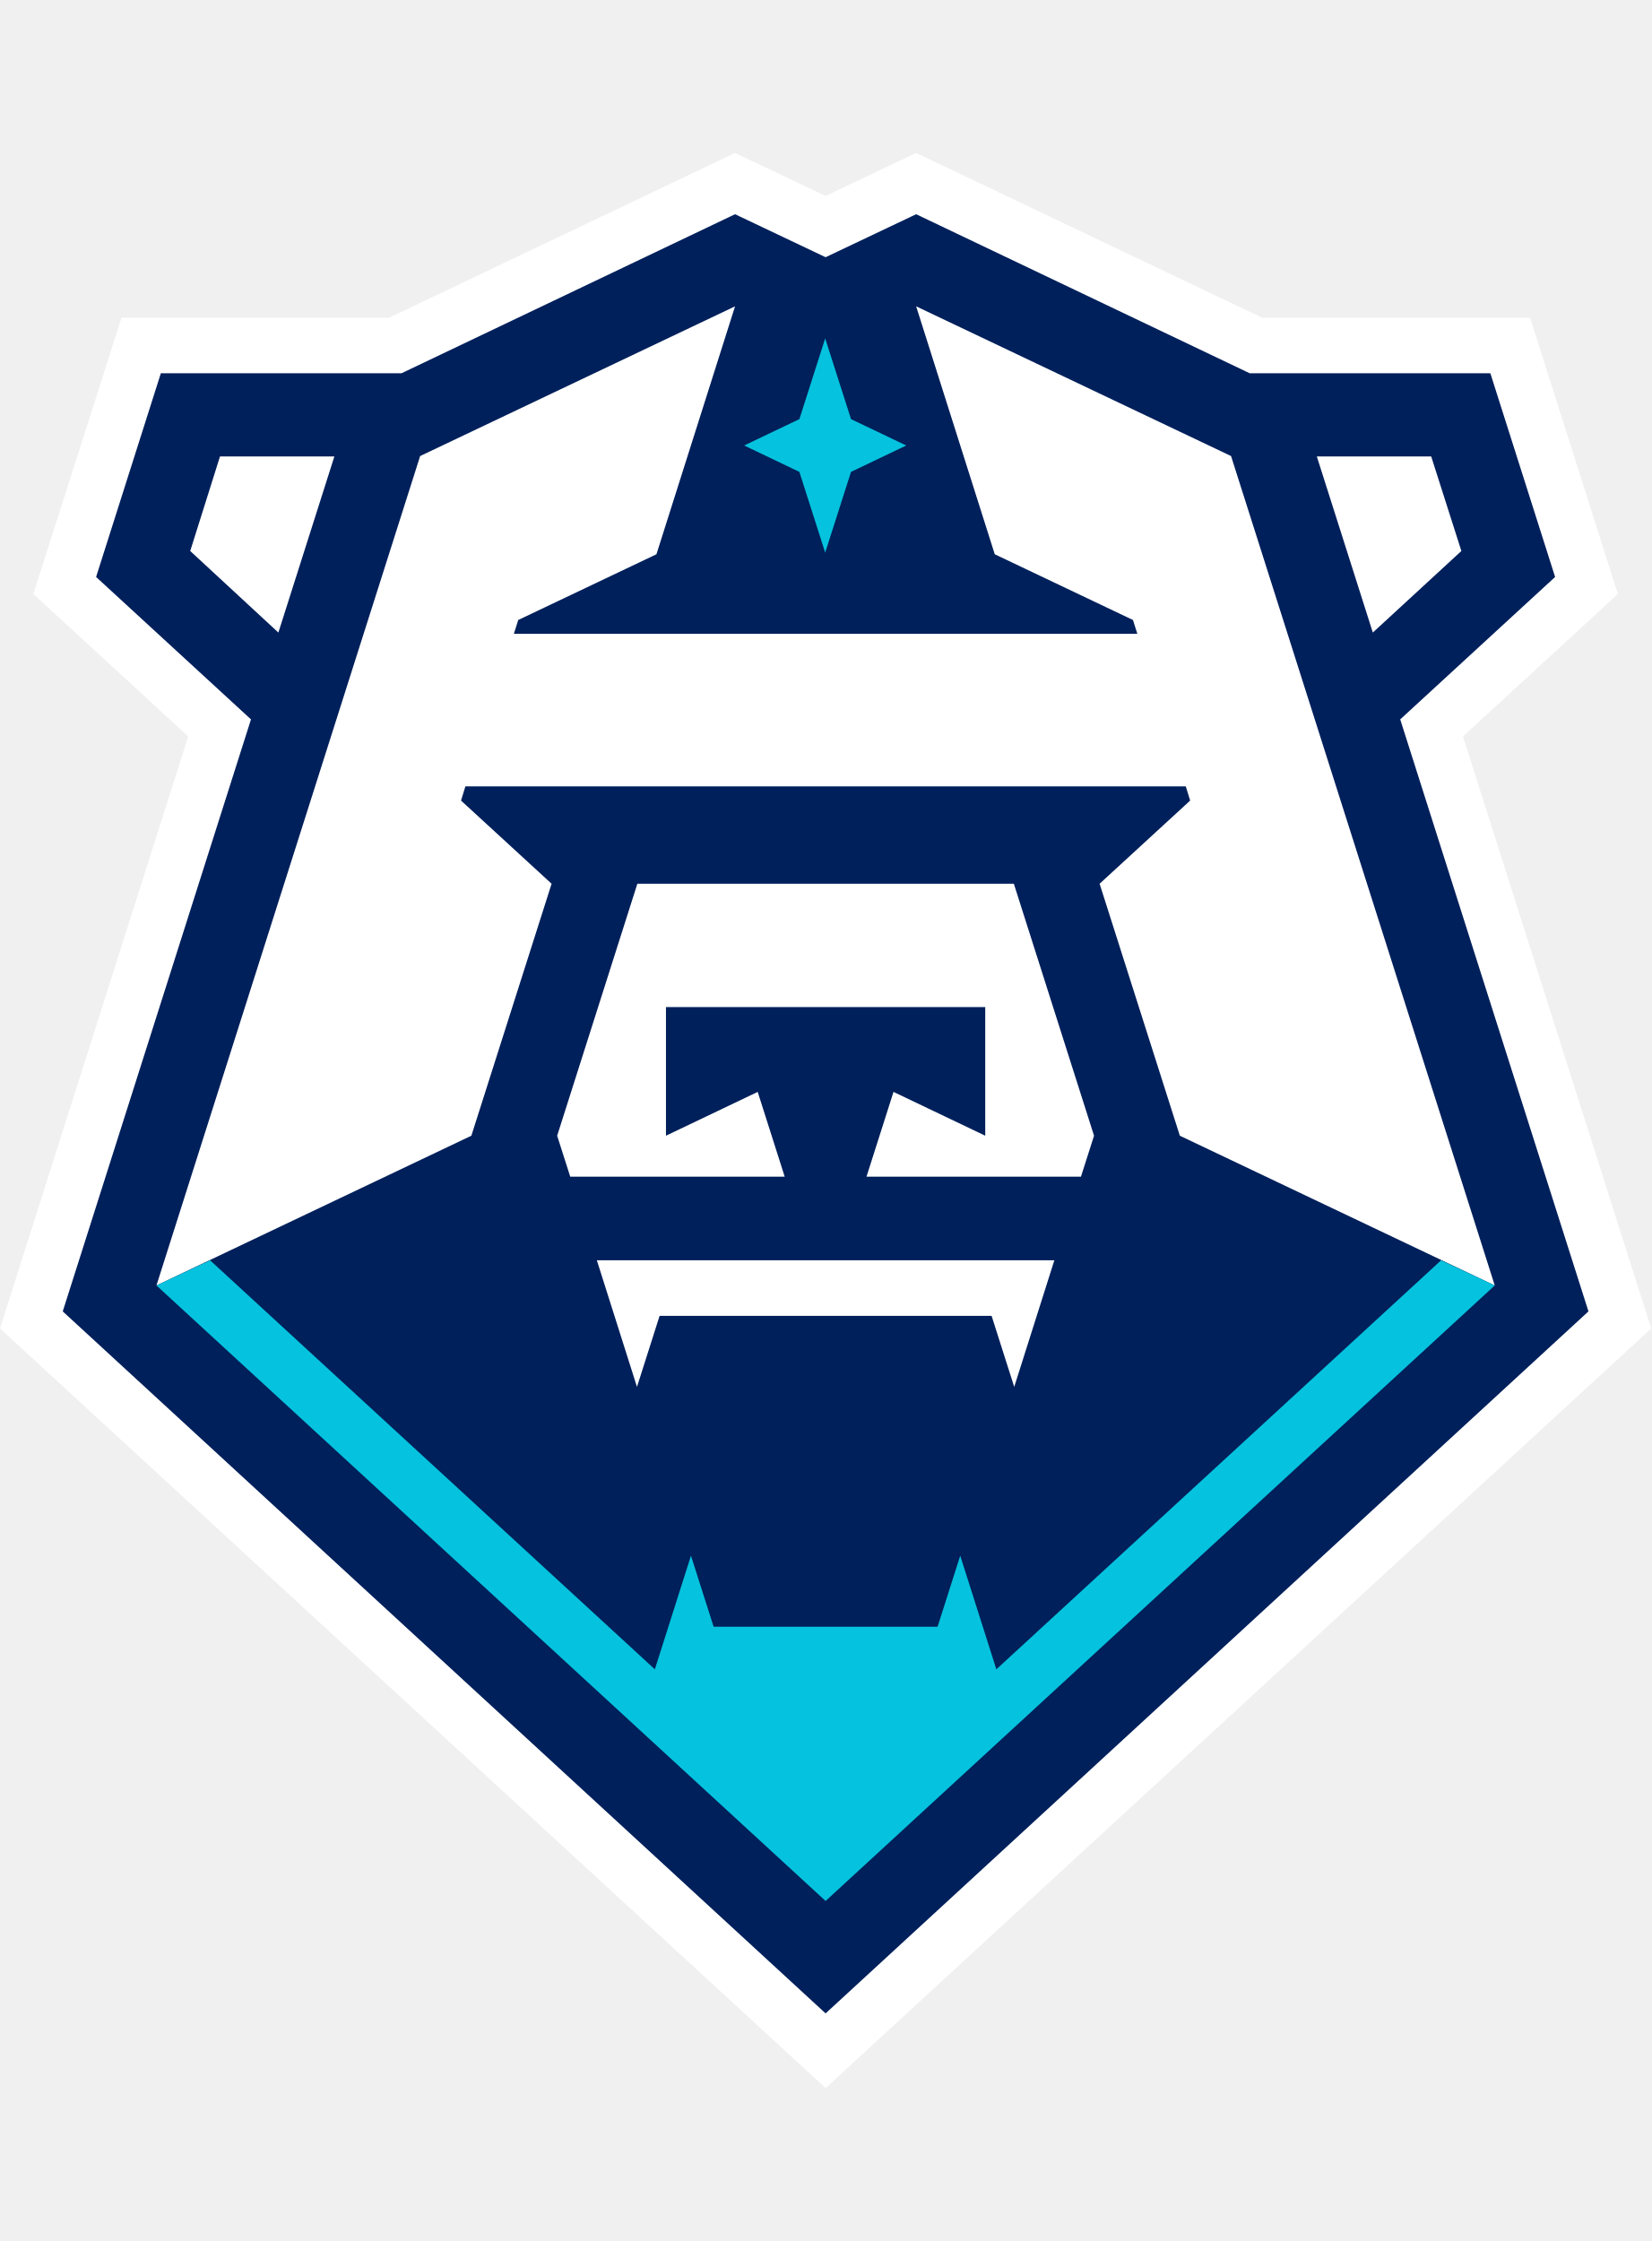
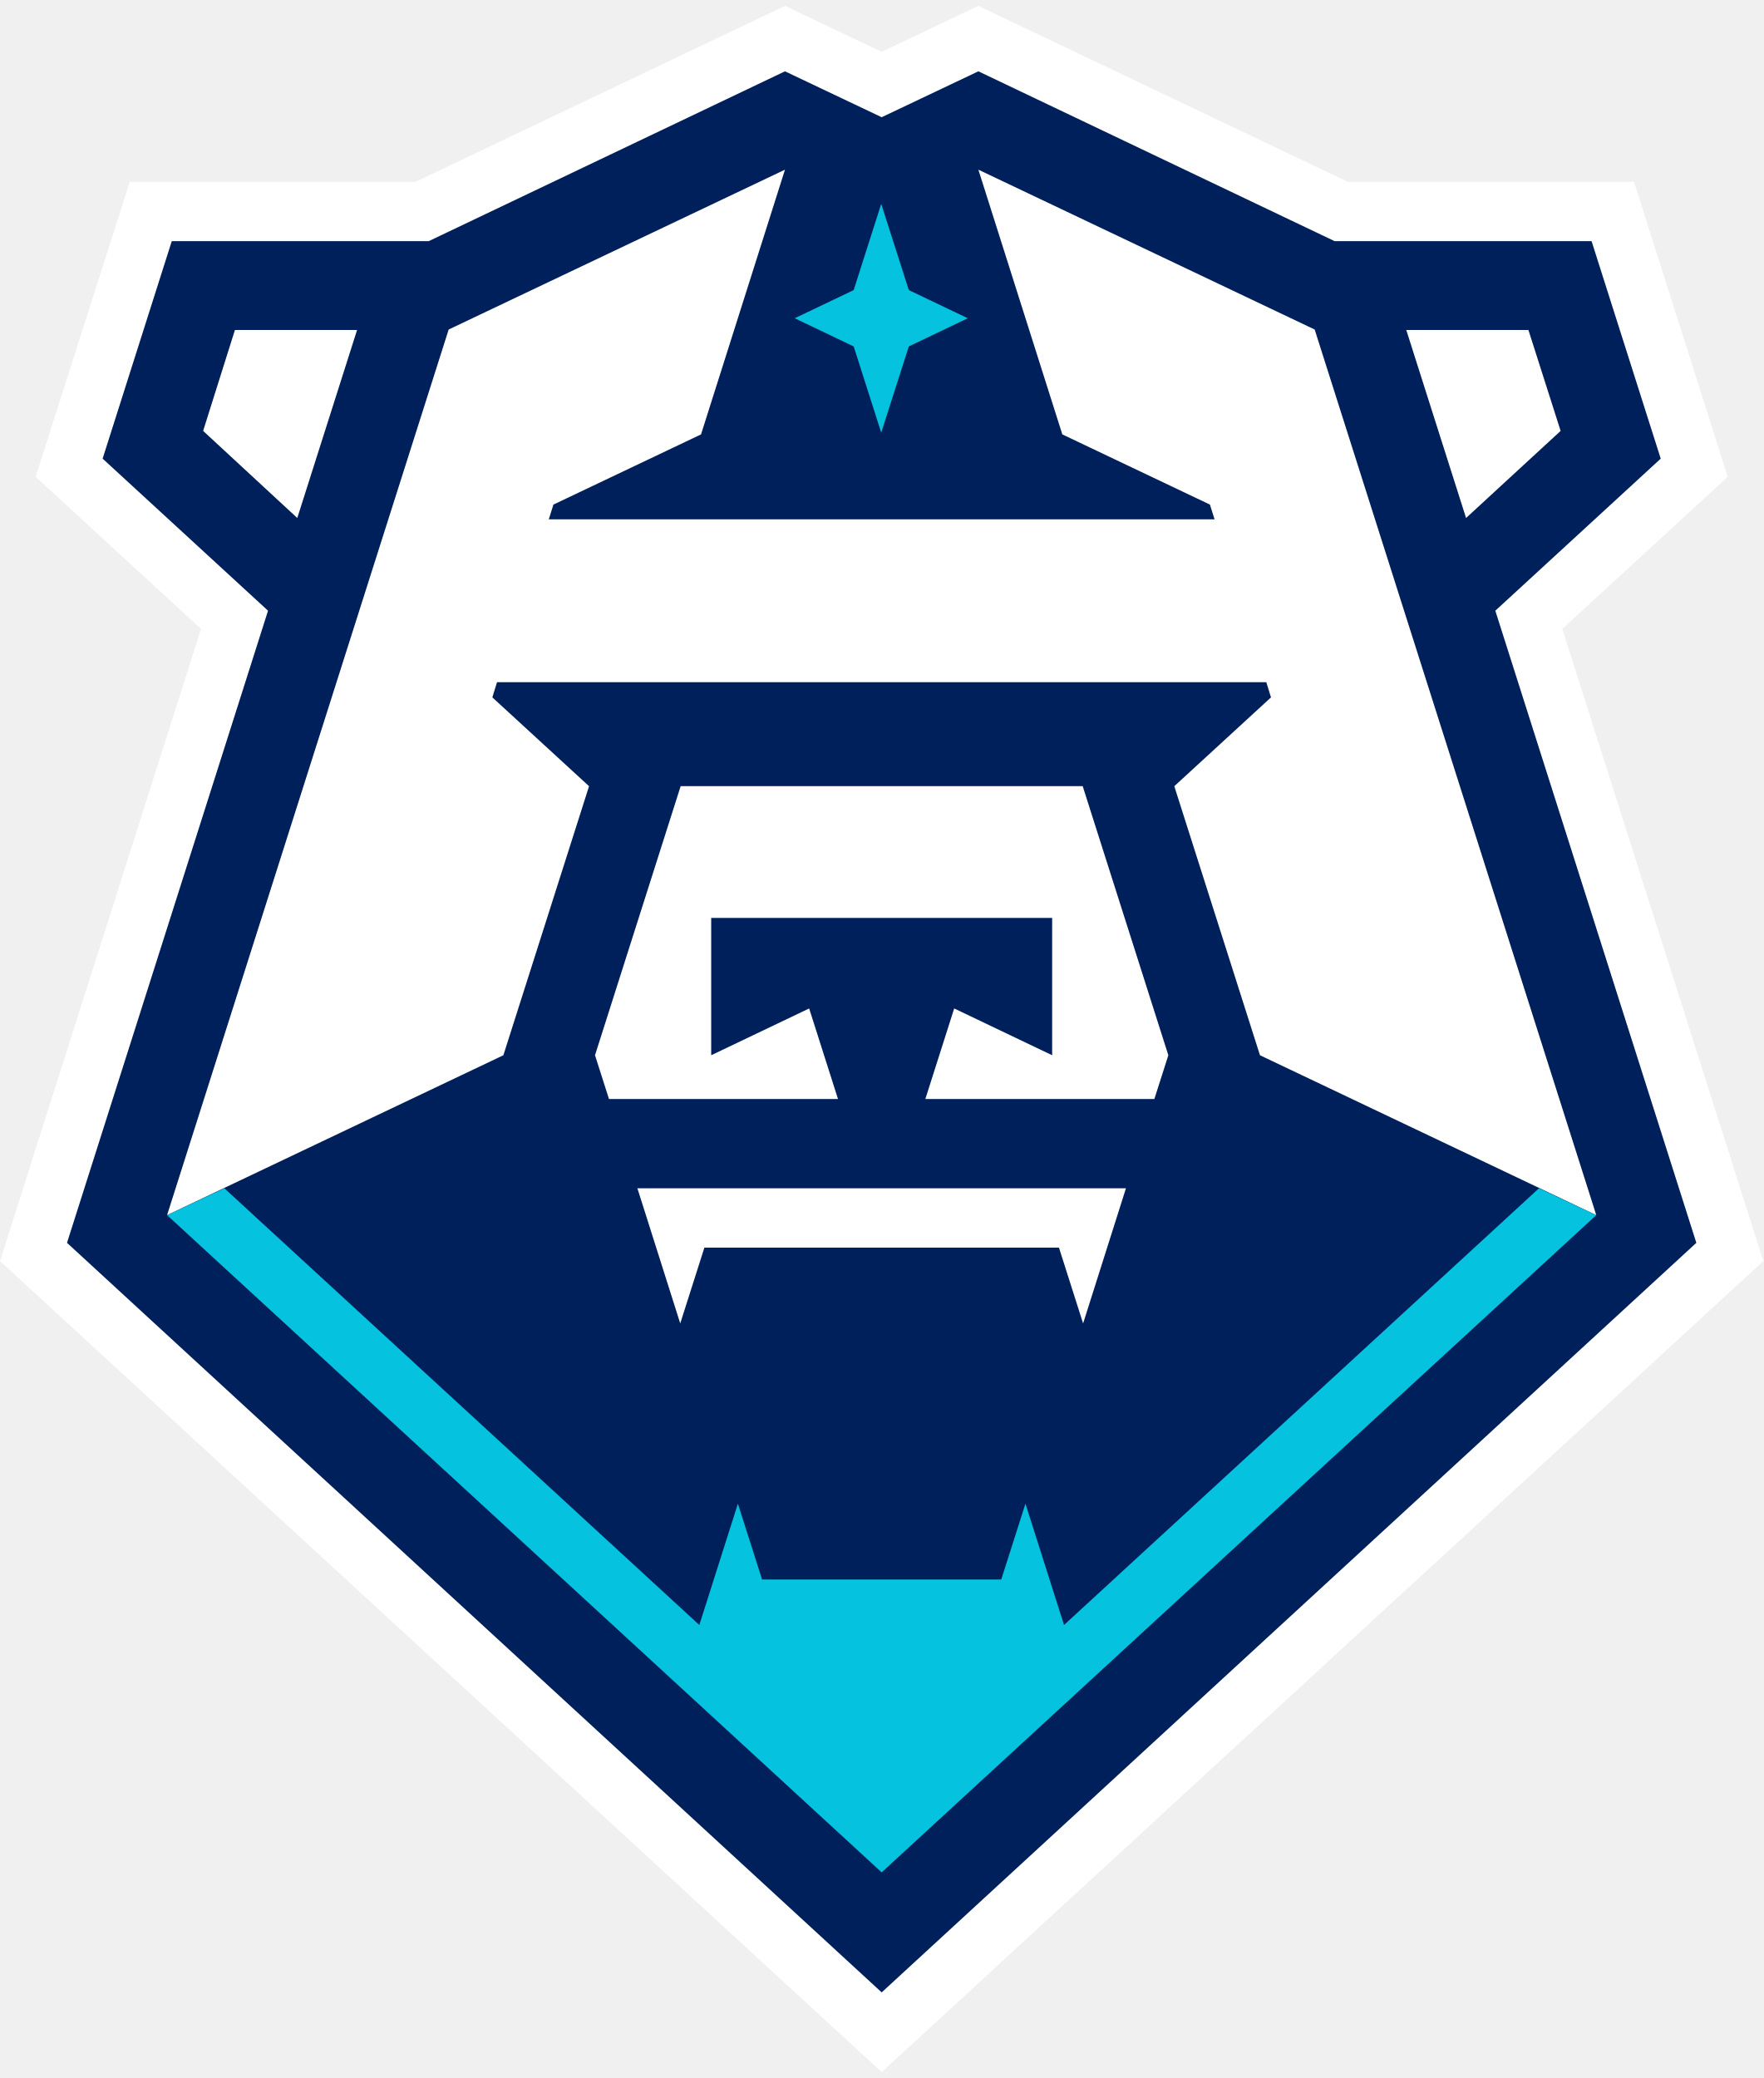
- <svg xmlns="http://www.w3.org/2000/svg" width="56" height="76" viewBox="0 0 56 76" fill="none">
-   <path d="M49.616 24.975L54.869 20.145L51.892 10.774H42.801L31.071 5.187L28 6.646L24.929 5.187L13.199 10.774H4.121L1.131 20.145L6.384 24.975L0 45.053L28 70.813L56 45.053L49.616 24.975Z" fill="white" />
-   <path d="M47.488 24.397L52.741 19.567L50.545 12.659H42.384L31.071 7.265L28 8.723L24.929 7.265L13.616 12.659H5.455L3.259 19.567L8.512 24.397L2.128 44.474L28 68.281L53.872 44.474L47.488 24.397Z" fill="#00205B" />
-   <path d="M48.539 15.48L49.562 18.686L46.559 21.452L44.66 15.48H48.539Z" fill="white" />
-   <path d="M6.451 18.686L7.461 15.48H11.34L9.441 21.452L6.451 18.686Z" fill="white" />
-   <path d="M14.249 15.466L24.929 10.389L22.263 18.797L17.576 21.026L17.428 21.494H38.572L38.424 21.026L33.737 18.797L31.071 10.389L41.751 15.466L50.694 43.594L40.014 38.516L37.293 29.971L40.364 27.15L40.215 26.668H15.784L15.636 27.15L18.707 29.971L15.986 38.516L5.306 43.594L14.249 15.466Z" fill="white" />
-   <path d="M34.397 47.034L35.758 42.741H20.242L21.603 47.034L22.37 44.626H33.63L34.397 47.034Z" fill="white" />
-   <path d="M34.384 29.97H21.616L18.896 38.516L19.34 39.906H26.613L25.697 37.03L22.586 38.516V34.154H33.414V38.516L30.303 37.03L29.387 39.906H36.66L37.104 38.516L34.384 29.97Z" fill="white" />
-   <path d="M30.734 15.108L28.862 14.214L27.986 11.476L27.111 14.214L25.239 15.108L27.111 16.003L27.986 18.741L28.862 16.003L30.734 15.108Z" fill="#05C3DE" />
-   <path d="M50.694 43.594L48.875 42.741L33.791 56.612L32.566 52.759L31.798 55.167H24.202L23.434 52.759L22.209 56.612L7.125 42.741L5.306 43.594L28 64.469L50.694 43.594Z" fill="#05C3DE" />
+ <svg xmlns="http://www.w3.org/2000/svg" width="56" height="66" viewBox="0 0 56 66" fill="none">
+   <path d="M49.616 19.975L54.869 15.145L51.892 5.774H42.801L31.071 0.187L28 1.646L24.929 0.187L13.199 5.774H4.121L1.131 15.145L6.384 19.975L0 40.053L28 65.813L56 40.053L49.616 19.975Z" fill="white" />
+   <path d="M47.488 19.397L52.741 14.567L50.545 7.659H42.384L31.071 2.265L28 3.723L24.929 2.265L13.616 7.659H5.455L3.259 14.567L8.512 19.397L2.128 39.474L28 63.281L53.872 39.474L47.488 19.397Z" fill="#00205B" />
+   <path d="M48.539 10.48L49.562 13.686L46.559 16.452L44.66 10.48H48.539Z" fill="white" />
+   <path d="M6.451 13.686L7.461 10.48H11.34L9.441 16.452L6.451 13.686Z" fill="white" />
+   <path d="M14.249 10.466L24.929 5.389L22.263 13.797L17.576 16.026L17.428 16.494H38.572L38.424 16.026L33.737 13.797L31.071 5.389L41.751 10.466L50.694 38.594L40.014 33.516L37.293 24.971L40.364 22.15L40.215 21.668H15.784L15.636 22.15L18.707 24.971L15.986 33.516L5.306 38.594L14.249 10.466Z" fill="white" />
+   <path d="M34.397 42.034L35.758 37.741H20.242L21.603 42.034L22.37 39.626H33.63L34.397 42.034Z" fill="white" />
+   <path d="M34.384 24.97H21.616L18.896 33.516L19.34 34.906H26.613L25.697 32.03L22.586 33.516V29.154H33.414V33.516L30.303 32.03L29.387 34.906H36.66L37.104 33.516L34.384 24.97Z" fill="white" />
+   <path d="M30.734 10.108L28.862 9.214L27.986 6.476L27.111 9.214L25.239 10.108L27.111 11.003L27.986 13.741L28.862 11.003L30.734 10.108Z" fill="#05C3DE" />
+   <path d="M50.694 38.594L48.875 37.741L33.791 51.612L32.566 47.759L31.798 50.167H24.202L23.434 47.759L22.209 51.612L7.125 37.741L5.306 38.594L28 59.469L50.694 38.594Z" fill="#05C3DE" />
</svg>
